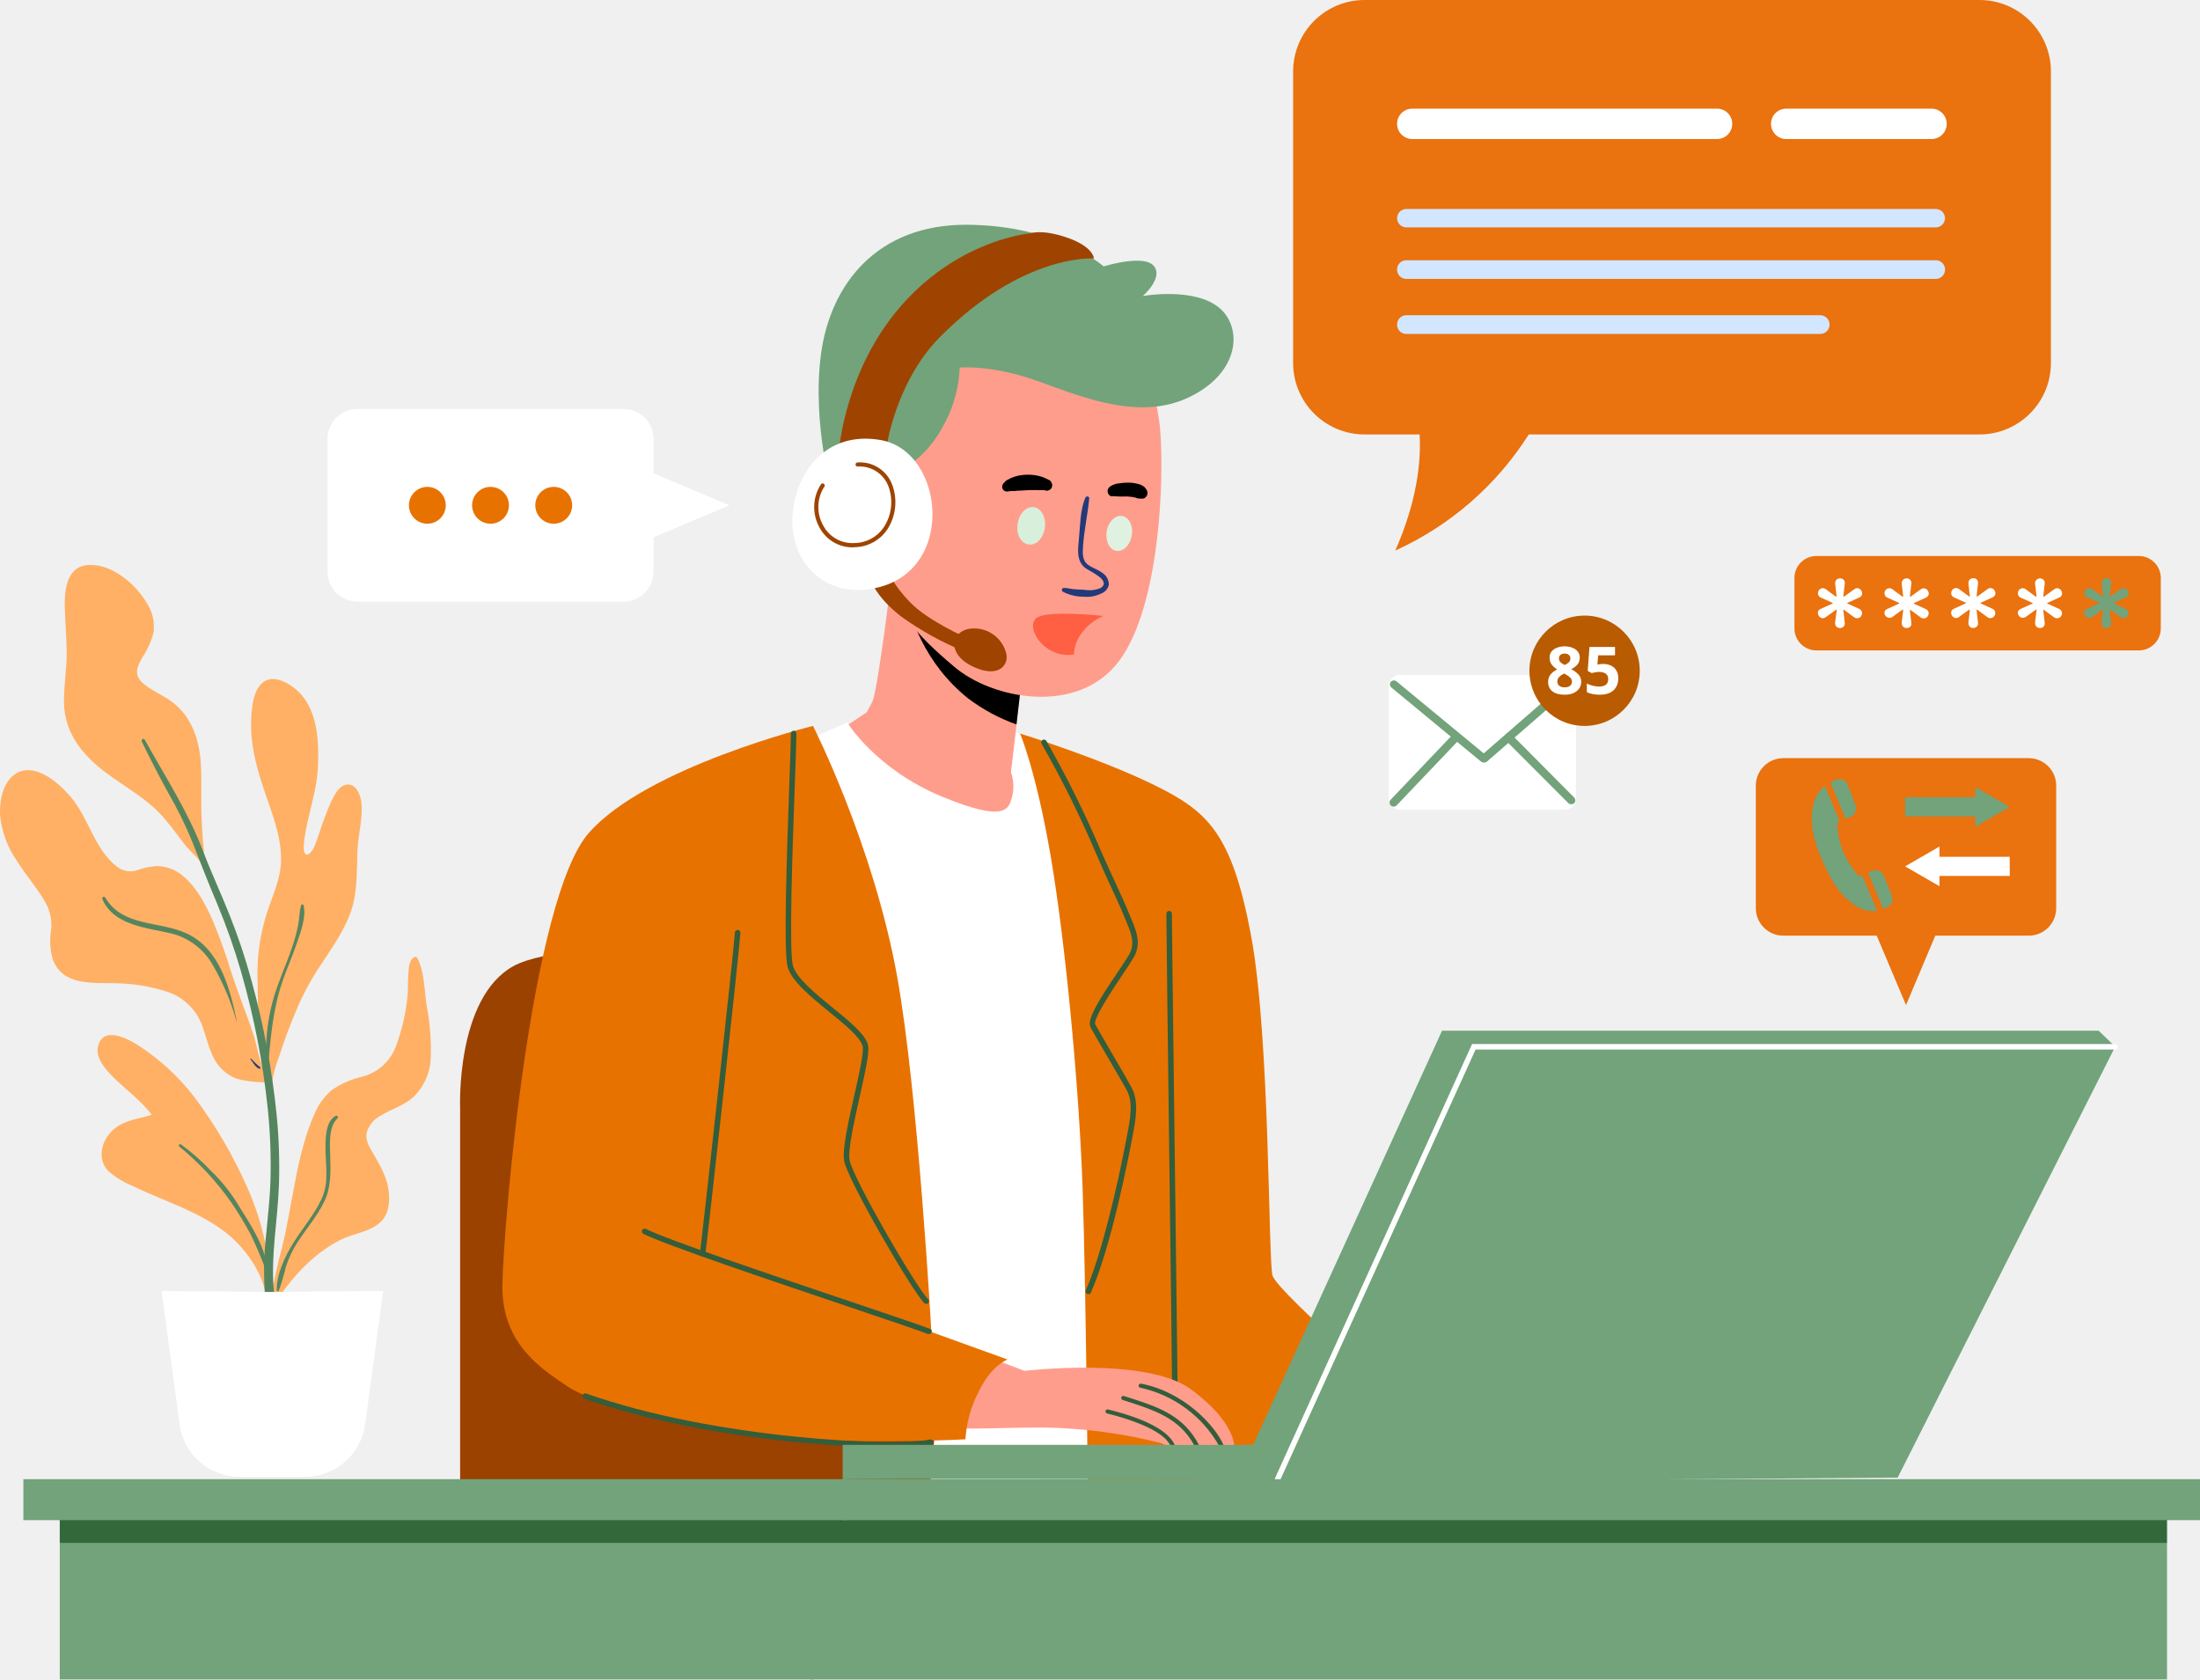
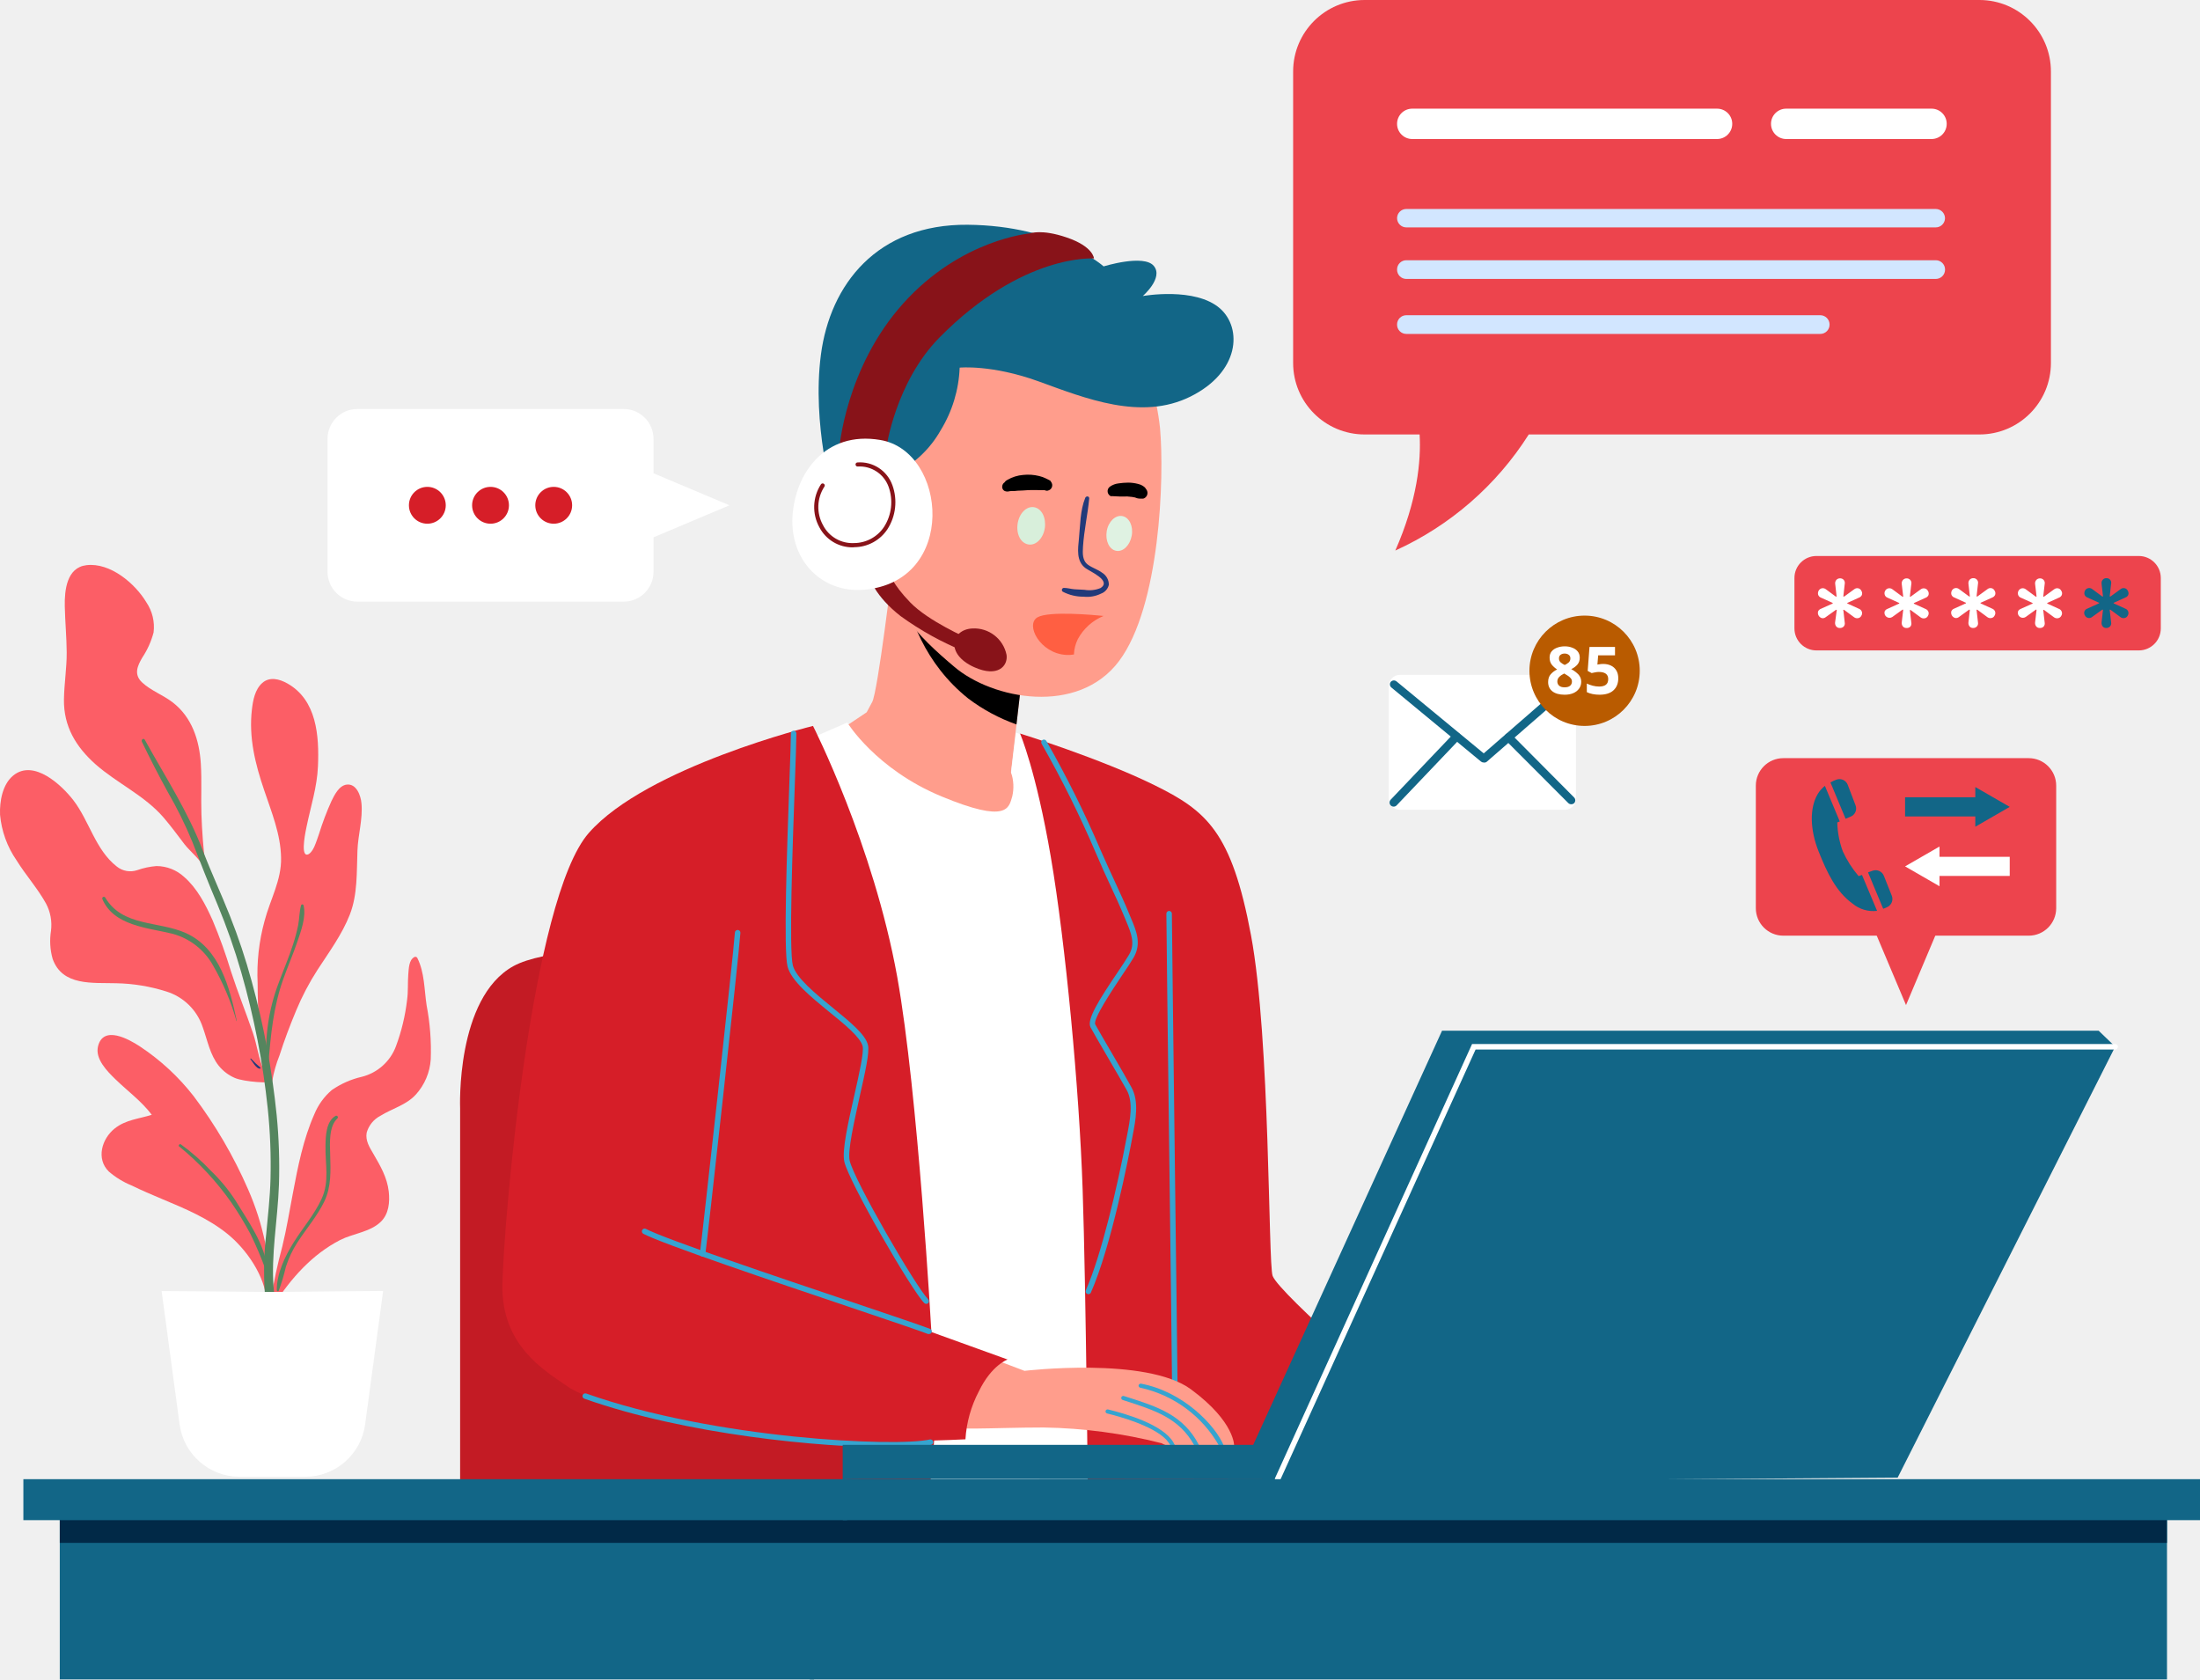
<svg xmlns="http://www.w3.org/2000/svg" viewBox="0 0 400.06 305.38">
  <defs>
-     <style>.cls-1{isolation:isolate;}.cls-2{fill:#ea720f;}.cls-16,.cls-3{fill:#72a37b;}.cls-19,.cls-4{fill:#fff;}.cls-5{fill:#9b4200;}.cls-6{fill:#ff9d8c;}.cls-7{fill:#e87200;}.cls-8{fill:#335d3b;}.cls-9{fill:#223a7a;}.cls-10{fill:#dff2e2;}.cls-11{fill:#d8efdb;}.cls-12{fill:#ff5f42;}.cls-13{fill:#9e4400;}.cls-14{fill:#ffb064;}.cls-15{fill:#55855e;}.cls-16{mix-blend-mode:multiply;}.cls-17{fill:#d2e6ff;}.cls-18{fill:#b95b00;}.cls-19{font-size:12px;font-family:Quicksand-Bold, Quicksand Bold;font-weight:700;}</style>
+     <style>.cls-1{isolation:isolate;}.cls-2{fill:#ed444d;}.cls-16,.cls-3{fill:#126687;}.cls-19,.cls-4{fill:#fff;}.cls-5{fill:#c31b24;}.cls-6{fill:#ff9d8c;}.cls-7{fill:#d61e28;}.cls-8{fill:#36a4d0;}.cls-9{fill:#223a7a;}.cls-10{fill:#dff2e2;}.cls-11{fill:#d8efdb;}.cls-12{fill:#ff5f42;}.cls-13{fill:#881319;}.cls-14{fill:#fc5e66;}.cls-15{fill:#55855e;}.cls-16{mix-blend-mode:multiply;}.cls-17{fill:#d2e6ff;}.cls-18{fill:#b95b00;}.cls-19{font-size:12px;font-family:Quicksand-Bold, Quicksand Bold;font-weight:700;}</style>
  </defs>
  <g class="cls-1">
    <g id="Layer_2" data-name="Layer 2">
      <g id="OBJECTS">
        <rect class="cls-2" x="319.29" y="137.86" width="54.62" height="32.28" rx="5" />
        <polygon class="cls-2" points="346.6 182.76 353.67 166 339.53 166 346.6 182.76" />
        <polygon class="cls-3" points="346.43 148.46 359.2 148.46 359.2 150.33 365.46 146.72 359.2 143.11 359.2 144.97 346.43 144.97 346.43 148.46" />
        <polygon class="cls-4" points="365.46 155.8 352.69 155.8 352.69 153.93 346.43 157.54 352.69 161.15 352.69 159.28 365.46 159.28 365.46 155.8" />
        <path class="cls-3" d="M338.59,159.09l-.61.22a19.1,19.1,0,0,1-2.88-4.52,16.41,16.41,0,0,1-1-5.24l.45-.18-2.7-6.47a5.48,5.48,0,0,0-1.31,1.49c-1.53,2.59-1.38,6.55.16,10.42s3.18,7.33,6.18,9.5a5.9,5.9,0,0,0,4.46,1.32Z" />
        <path class="cls-3" d="M340.53,158.33l-.84.3,2.76,6.62a5.44,5.44,0,0,0,.84-.36,1.62,1.62,0,0,0,.73-2l-1.45-3.64A1.61,1.61,0,0,0,340.53,158.33Z" />
        <path class="cls-3" d="M333.94,141.77a6.13,6.13,0,0,0-1.08.51l2.75,6.6.93-.39a1.59,1.59,0,0,0,.88-2.06L336,142.7A1.61,1.61,0,0,0,333.94,141.77Z" />
        <path class="cls-5" d="M83.67,276V201.52s-.83-20.07,9.72-25.86,55-2.69,55-2.69V276Z" />
        <path class="cls-6" d="M162.32,103.24s-2.69,22.55-3.72,24.42l-1,1.86L152.39,133s9.93,14.07,22.14,16.35,11.17-5,11.17-5l-1.86-3.93L186.32,119S164.18,108.83,162.32,103.24Z" />
        <path class="cls-4" d="M146,134.9l8.07-3.52s5.17,8.48,17.17,13.45,12.2,2.07,12.83,0a7.88,7.88,0,0,0-.21-4.35l.89-7.24,4.79,1.6,16.66,134.75-42.82,2.07Z" />
        <path class="cls-7" d="M185.49,133.38s2.9,6.69,5.59,22.41,5.17,42.21,5.79,60.42,1,59.79,1,59.79h54c.62,0,4.34-20.48,4.34-20.48S232.67,235.31,231.42,232c-.82-2.21-.41-43.1-3.93-61.93s-8.07-22.62-17.58-27.31C200.07,137.91,185.49,133.38,185.49,133.38Z" />
        <path class="cls-8" d="M213.63,252.29a.5.5,0,0,1-.5-.5c0-1.48-.26-22.49-.52-42.82s-.51-41.35-.51-42.83a.5.5,0,0,1,.5-.5.5.5,0,0,1,.5.5c0,1.48.26,22.49.51,42.82s.52,41.35.52,42.83A.5.5,0,0,1,213.63,252.29Z" />
        <path class="cls-5" d="M106.05,247.24,105.63,276h62.9s2.69-24.41,1.65-26.69S106.05,247.24,106.05,247.24Z" />
        <path d="M176.05,127a32.64,32.64,0,0,0,8.79,4.73L186.32,119s-16.63-7.62-22.27-13.29C165.23,112.12,168.13,120.65,176.05,127Z" />
        <path class="cls-6" d="M205.77,61.24a44.86,44.86,0,0,1,5.17,16.55c.83,9.11,0,32.49-7.45,42.42s-23,7-30,1C167,115.73,160.67,109.66,159,97.66s3.52-34.76,18.21-39.52S205.77,61.24,205.77,61.24Z" />
        <path class="cls-6" d="M224.43,263s-.73,0-1.84,0h-.85l-3.68-.1-.88,0c-1.3,0-2.41.13-3.45.07h0c-.22,0-.54,0-.8,0a1.94,1.94,0,0,1-.33,0,4.86,4.86,0,0,1-1.37-.54,93,93,0,0,0-21.46-2.86c-9.24,0-17.53.67-18.88-.46s-2.18-12.76,5.71-13.52l9.7,3.68s22.15-2.63,30.27,3.36S224.43,263,224.43,263Z" />
        <path class="cls-8" d="M213.7,262.89c-.22,0-.54,0-.8,0a9.39,9.39,0,0,0-.85-1.14c-2.5-2.55-8.54-4.2-10.73-4.73a.38.38,0,0,1-.28-.45.38.38,0,0,1,.46-.28c3.19.77,10,2.74,11.88,6C213.44,262.38,213.6,262.69,213.7,262.89Z" />
        <path class="cls-8" d="M218.07,262.85c-.29,0-.59,0-.88,0-2.73-5-7.2-6.41-12.72-8.18l-.33-.11a.38.38,0,0,1-.23-.48.37.37,0,0,1,.47-.23l.32.1C210.54,255.8,215.23,257.3,218.07,262.85Z" />
        <path class="cls-8" d="M222.59,263h-.85a21.79,21.79,0,0,0-14.38-10.66.38.38,0,0,1-.31-.44.4.4,0,0,1,.44-.3C215,253,221,259.05,222.59,263Z" />
        <path class="cls-3" d="M162.82,86.06a19.36,19.36,0,0,0,8.23-7.81,23.45,23.45,0,0,0,3.46-11.4s5.84-.59,14.36,2.5,18.65,7.21,27.61,2.76,9.44-12.4,5.4-16c-4.53-4-14.07-2.28-14.07-2.28s3.82-3.3,2-5.48-9.12.09-9.12.09-8.27-7.43-24.74-7.57-25,10.87-26.67,23.62,2.21,25.83,2.21,25.83Z" />
        <path class="cls-9" d="M197.35,90.52c-.94,2.3-.91,5-1.15,7.41-.18,1.89-.53,4.11,1.21,5.39.83.61,4.76,2.26,2.74,3.6a5.32,5.32,0,0,1-2.94.33l-1.82-.1c-.65-.05-1.28-.25-1.93-.25a.38.38,0,0,0-.19.7,8.11,8.11,0,0,0,3.79.9,5.73,5.73,0,0,0,3.14-.55,2.25,2.25,0,0,0,1.44-1.61,2.56,2.56,0,0,0-1.24-2.21c-.78-.58-1.74-.86-2.53-1.42-1.09-.78-1-2.11-.93-3.33.19-2.94.86-5.83,1.13-8.76,0-.45-.58-.45-.72-.1Z" />
        <path class="cls-10" d="M205.8,97.4c-.31,1.75-1.57,3-2.83,2.76s-2-1.82-1.72-3.56,1.58-3,2.84-2.76S206.11,95.66,205.8,97.4Z" />
        <path class="cls-11" d="M190,96c-.28,1.88-1.6,3.24-3,3s-2.23-1.89-1.95-3.77,1.61-3.24,3-3S190.25,94.14,190,96Z" />
        <path d="M202.12,90.21a28.33,28.33,0,0,0,2.92.07l.7.07c.16,0-.31,0-.08,0l.15,0,.36.07c.21,0,.41.13.62.18a2.38,2.38,0,0,0,.59.07l.31,0-.2,0a2.08,2.08,0,0,0,.4,0,1.07,1.07,0,0,0,.74-1.3,1,1,0,0,0-.21-.42l-.13-.17.12.14a1.09,1.09,0,0,0-.13-.17.58.58,0,0,0-.22-.22l-.23-.18a2.93,2.93,0,0,0-.9-.36,7.12,7.12,0,0,0-1.78-.23,13,13,0,0,0-1.76.14,3.42,3.42,0,0,0-1.51.56,1,1,0,0,0-.46,1,1,1,0,0,0,.7.81Z" />
        <path d="M191.08,87.45a3,3,0,0,0-.4-.21c-.12-.06-.44-.22-.2-.09l-.26-.14a5.66,5.66,0,0,0-1.25-.45,8.39,8.39,0,0,0-2.91-.2,6.75,6.75,0,0,0-2.87.9,1.54,1.54,0,0,0-.36.25l-.21.28.06-.09a1,1,0,0,0-.44.84.84.84,0,0,0,.45.74,1.27,1.27,0,0,0,1,0h-.53a1.71,1.71,0,0,0,.78,0l.11,0c-.17,0,.28,0,.33,0s.36,0,0,0l.18,0,.47-.05c.68,0,1.36-.08,2-.11s1.28,0,1.92,0l.81,0c.16,0,.09,0,0,0l.17,0,.33.11a1,1,0,0,0,.74-1.75Z" />
        <path class="cls-12" d="M196,116.21a9.36,9.36,0,0,1,4.68-4.21c-1.74-.18-9.92-.93-12,.24-2.31,1.31.43,6.59,5.22,6.85a6.23,6.23,0,0,0,1.39-.08A6.89,6.89,0,0,1,196,116.21Z" />
        <path class="cls-13" d="M158.18,105.1s.83,3.21,5.59,6.93a55,55,0,0,0,11.65,6.45l.56-2.41s-7.14-3.1-10.45-6.52-3.73-5.27-3.73-5.27Z" />
        <path class="cls-13" d="M176.8,114.28a6,6,0,0,1,6.24,4.81c.27,2-1.58,4.16-5.88,2.23C171.81,118.92,173,114.46,176.8,114.28Z" />
        <path class="cls-13" d="M161.18,81.41s1.66-11.89,9.62-20C186,46,198.94,47,198.94,47s-.1-2.18-5-3.83c-4.57-1.56-6.62-.73-6.62-.73s-12.52,1-23.07,12.73S152.6,81.72,152.6,81.72Z" />
        <path class="cls-4" d="M160.05,80c-10-1.69-15.52,6.1-15.94,14s5.3,13.84,12.94,13.24C174.22,105.83,172.25,82,160.05,80Z" />
        <path class="cls-13" d="M155.08,99.53A6.79,6.79,0,0,1,149,95.88a7.59,7.59,0,0,1,.29-7.82.37.37,0,0,1,.52-.09.36.36,0,0,1,.1.52,6.79,6.79,0,0,0-.25,7,6,6,0,0,0,5.66,3.26,6.57,6.57,0,0,0,5.43-2.93,8.3,8.3,0,0,0,.82-7.35A5.59,5.59,0,0,0,156,84.83a.37.37,0,0,1-.42-.32.36.36,0,0,1,.32-.42,6.26,6.26,0,0,1,6.38,4.14,9.08,9.08,0,0,1-.9,8,7.29,7.29,0,0,1-6,3.27Z" />
        <path class="cls-7" d="M147.84,132s-30.21,7.45-40.76,19.45-15.52,71.17-15.72,82.14,7.44,15.51,12,18.62,24.62,8.69,40.75,9.51,31.45,0,31.45,0A21.57,21.57,0,0,1,178,253c2.31-4.79,5.23-5.79,5.23-5.79l-13.86-5s-2.43-43.5-6.21-64.56C158.8,153.52,147.84,132,147.84,132Z" />
        <path class="cls-8" d="M197.91,235.33a.46.46,0,0,1-.2-.05.49.49,0,0,1-.26-.65c2.83-6.39,5.76-18.93,7.41-27.72l.14-.71c.5-2.59,1.12-5.81-.12-8-.63-1.13-2.06-3.59-3.44-5.95s-2.77-4.77-3.14-5.46c-.73-1.35,1.56-5,4.88-9.91.9-1.34,1.67-2.49,2.13-3.28,1.18-2,.39-3.92-.52-6.09l-.31-.75c-.83-2-1.77-4.07-2.68-6l-1.11-2.42L199.23,155a192.92,192.92,0,0,0-9.82-19.76.5.5,0,0,1,.17-.69.51.51,0,0,1,.69.17,193,193,0,0,1,9.87,19.87l1.46,3.26,1.11,2.41c.91,2,1.86,4,2.69,6.07l.31.74c.93,2.21,1.89,4.51.46,7-.47.81-1.25,2-2.16,3.33-1.73,2.59-5.33,8-4.84,8.88.37.68,1.71,3,3.14,5.44s2.81,4.83,3.44,6c1.42,2.54.76,6,.23,8.71l-.13.7c-.6,3.21-3.79,19.6-7.49,27.94A.49.49,0,0,1,197.91,235.33Z" />
        <path class="cls-8" d="M168.42,237.09a.5.5,0,0,1-.35-.15c-2.35-2.37-13.69-22-14.53-25.69-.47-2,.7-7.15,1.82-12.11.87-3.84,1.76-7.81,1.51-8.89-.38-1.6-3.28-4-6.09-6.26-3.38-2.77-6.88-5.63-7.56-8.21-.77-2.93-.11-21.26.32-33.4.16-4.36.28-7.81.28-9a.5.5,0,0,1,.5-.51h0a.5.5,0,0,1,.5.5c0,1.25-.12,4.71-.28,9.08-.41,11.34-1.09,30.32-.36,33.11.6,2.26,4.13,5.14,7.24,7.68s6,4.88,6.42,6.81c.31,1.3-.53,5-1.51,9.34-1,4.62-2.23,9.86-1.82,11.66.83,3.62,12,22.89,14.27,25.21a.51.51,0,0,1,0,.71A.51.51,0,0,1,168.42,237.09Z" />
        <path class="cls-8" d="M127.77,228.5h-.07a.52.52,0,0,1-.43-.57c.37-2.6,6.11-54.4,6.37-58.37a.5.5,0,0,1,.54-.46.49.49,0,0,1,.46.53c-.26,4-6,55.84-6.38,58.44A.5.5,0,0,1,127.77,228.5Z" />
        <path class="cls-8" d="M168.94,242.57a.46.46,0,0,1-.19,0c-1.27-.51-6.89-2.41-14-4.81-14.36-4.84-34-11.47-37.76-13.41a.5.5,0,1,1,.46-.89c3.67,1.91,24.1,8.8,37.62,13.35,7.13,2.41,12.76,4.31,14.06,4.83a.5.5,0,0,1,.27.66A.49.49,0,0,1,168.94,242.57Z" />
        <path class="cls-8" d="M162,263.19c-12.64,0-37.14-2.27-55.75-8.86a.49.49,0,0,1-.3-.63.51.51,0,0,1,.64-.31c23.51,8.32,56.39,9.74,62.51,8.36a.51.51,0,0,1,.6.38.5.5,0,0,1-.38.6A39.65,39.65,0,0,1,162,263.19Z" />
        <path class="cls-14" d="M17.4,139c3.93,3.45,8.9,5.66,12.34,9.65,1.35,1.57,2.57,3.24,3.83,4.89.91,1.19,3.35,3.18,3.75,4.69.18.66.14-.24,0-.9a.32.32,0,0,0,0-.09c-.34-3.05-.59-6.11-.69-9.17s.08-6.13-.11-9.19c-.27-4.31-1.62-8.48-5.14-11.18-1.72-1.32-3.93-2.12-5.51-3.58s-.9-3,0-4.54A15.26,15.26,0,0,0,27.93,115a8,8,0,0,0-1.31-5.47c-2.05-3.44-6.59-7.28-10.9-6.76-3.58.42-4,4.56-3.94,7.45s.33,5.6.35,8.4-.46,5.71-.5,8.58C11.56,132.1,13.82,135.82,17.4,139Z" />
        <path class="cls-14" d="M53.85,183.76a46.68,46.68,0,0,1,3.89-7.41c2.11-3.25,4.46-6.42,5.88-10.06s1.23-7.69,1.38-11.6c.1-2.88,1-5.74.73-8.63-.12-1.38-.91-3.62-2.7-3.39-1.39.18-2.22,1.91-2.76,3a52.68,52.68,0,0,0-2.27,6c-.27.78-.53,1.59-.87,2.35-.2.44-.83,1.52-1.43,1.37-1-.25-.09-4.4.06-5.13.76-3.69,1.9-7.13,2.06-10.93.23-5.5-.2-12.06-5.59-15.07-1.41-.79-3.19-1.26-4.53-.08S46,127.35,45.81,129c-.6,5.09.6,9.91,2.23,14.69,1.34,4,3,8,3.07,12.26.11,4.07-2,7.67-3,11.51a36.24,36.24,0,0,0-1.26,11.36c0,2.48.08,4.94.26,7.42.16,2.28.36,4.55.64,6.82.06.46.11.94.17,1.42C47,192.38,46.74,190,46,187.85c-1.28-3.77-2.78-7.45-4-11.23a95,95,0,0,0-3.34-9.28c-1.26-2.82-2.79-5.8-5.15-7.86a7.48,7.48,0,0,0-5.06-2,13.85,13.85,0,0,0-3.48.74,3.91,3.91,0,0,1-3.74-.66c-3.86-3-5-8.29-7.89-12.05C11.2,142.74,6.15,138,2.43,141c-2,1.62-2.52,4.75-2.42,7.16a17.27,17.27,0,0,0,3,8.28c1.66,2.68,3.82,5.08,5.35,7.84a8.29,8.29,0,0,1,.91,5,11.88,11.88,0,0,0,.3,5.07c1.77,5,7.29,4.31,11.59,4.44a32.16,32.16,0,0,1,9.09,1.5,10.13,10.13,0,0,1,6.63,6.53c.85,2.36,1.31,5,2.92,7A7.62,7.62,0,0,0,42.68,196c1.67.74,6.78,1.06,6.82.59a23.41,23.41,0,0,1,1.33-4.69C51.7,189.16,52.73,186.45,53.85,183.76Z" />
        <path class="cls-14" d="M77.58,182.82c-.44-2.87-.36-6-1.71-8.66a.4.4,0,0,0-.53-.13c-1,.54-1,2.11-1.09,3.07-.13,1.59,0,3.19-.23,4.78a36.07,36.07,0,0,1-2,8.32,8.94,8.94,0,0,1-6.22,5.6,15.87,15.87,0,0,0-5.45,2.4,11.49,11.49,0,0,0-3.19,4.41c-2,4.5-3,9.54-3.9,14.36-.63,3.24-1.14,6.5-1.93,9.7a96.93,96.93,0,0,0-2.08,9.68c-.07.17-.16.33-.23.5-.2.49.56.75.83.34,3.11-4.78,6.89-9.07,12-11.71,2.34-1.19,5.43-1.43,7.38-3.3,1.48-1.42,1.68-3.59,1.46-5.53-.29-2.54-1.51-4.63-2.77-6.8-.7-1.19-1.52-2.46-1.24-3.9a5,5,0,0,1,2.52-3.07c2.15-1.33,4.66-1.93,6.42-3.85a10.56,10.56,0,0,0,2.71-6.41A43.59,43.59,0,0,0,77.58,182.82Z" />
        <path class="cls-14" d="M35.22,199.33a41.08,41.08,0,0,0-9.78-9.05c-2-1.32-6.67-3.93-7.62,0-.55,2.28,1.68,4.52,3.15,5.95,2.21,2.15,4.76,4,6.63,6.48-2.31.74-4.72.88-6.73,2.48-2.37,1.88-3.43,5.53-1.08,7.84a15,15,0,0,0,4.09,2.51c1.86.9,3.75,1.72,5.65,2.51,4.11,1.72,8.27,3.46,11.77,6.27s6.93,7.71,7.21,12.38c0,.44-.14,0,.13-.16.14.13.63-.11.63-.37a49.32,49.32,0,0,0-4.15-19.89A83.1,83.1,0,0,0,35.22,199.33Z" />
        <path class="cls-15" d="M25.75,134.77c1.51,3.14,3.09,6.21,4.77,9.27a73.94,73.94,0,0,1,4.44,9c1.49,3.87,3,7.68,4.62,11.52a114.5,114.5,0,0,1,4.28,12.2,144.48,144.48,0,0,1,4.83,24.81,99.8,99.8,0,0,1,.5,12.82c-.09,3.35-.47,6.66-.78,10a58.77,58.77,0,0,0-.27,10.44c.24,2.91.7,6.36,3,8.43a.52.52,0,0,0,.81-.62c-2.67-5.5-2.52-11.48-2-17.44.28-3.29.67-6.56.78-9.86a97.83,97.83,0,0,0-.42-12.58,147.81,147.81,0,0,0-4.54-24.32,110,110,0,0,0-4-12c-1.56-3.94-3.36-7.78-4.87-11.74-2.73-7.17-6.89-13.52-10.58-20.2-.19-.35-.69,0-.52.3Z" />
        <path class="cls-15" d="M48.81,193.38c.43-5.22.9-10.25,2.66-15.22.82-2.33,1.81-4.58,2.6-6.92.66-1.92,1.64-4.57,1.13-6.61a.23.23,0,0,0-.45,0c-.34,1.17-.3,2.45-.54,3.65a31.9,31.9,0,0,1-.92,3.45c-.77,2.41-1.78,4.72-2.65,7.09a35.1,35.1,0,0,0-2.19,14.56.18.18,0,0,0,.36,0Z" />
        <path class="cls-15" d="M18.57,163.39c2.07,5,8.3,5.29,12.83,6.41a12,12,0,0,1,7.35,5.77A44.37,44.37,0,0,1,43,185.66s.06,0,.06,0c-1.27-6-3.09-13.22-9.27-16-5-2.23-11.49-1.11-14.66-6.46-.15-.26-.64-.09-.51.22Z" />
        <path class="cls-9" d="M45.54,192.59c.24.33.47.68.72,1a2.57,2.57,0,0,0,.42.45.93.93,0,0,0,.57.29.13.13,0,0,0,.11-.19,2.3,2.3,0,0,0-.43-.39l-.45-.4c-.28-.27-.55-.57-.83-.85-.06-.05-.16,0-.11.09Z" />
        <path class="cls-15" d="M32.58,208.46a50.79,50.79,0,0,1,9.49,10.21,62,62,0,0,1,3.46,5.69,65.54,65.54,0,0,1,2.79,6.58c.07.17.38.18.35,0-.49-4.71-3.47-8.74-5.86-12.66a30.41,30.41,0,0,0-4.44-5.37,39.16,39.16,0,0,0-5.47-4.82c-.24-.18-.55.22-.32.41Z" />
        <path class="cls-15" d="M61,202.92c-1.72,1-1.78,3.7-1.81,5.43-.07,3.34.76,6.47-.71,9.65-1.32,2.87-3.43,5.27-5.09,7.93-1.56,2.5-3.09,5.69-3.06,8.69,0,.17.27.27.35.1a34.53,34.53,0,0,0,1.3-4.35,18.75,18.75,0,0,1,2.12-4.48c1.6-2.47,3.56-4.72,4.86-7.39s1.17-5.58,1.08-8.63c-.06-1.94-.26-5.05,1.31-6.49a.29.29,0,0,0-.35-.46Z" />
        <path class="cls-4" d="M49.53,234.93c-6.93-.09-20.14-.17-20.14-.17L32.66,259a11,11,0,0,0,10.9,9.53H55.5A11,11,0,0,0,66.4,259l3.27-24.26S56.46,234.84,49.53,234.93Z" />
        <polygon class="cls-3" points="384.63 190.34 345.08 268.69 229.77 269.52 265.36 189.24 384.63 190.34" />
        <path class="cls-3" d="M153.24,269l0-6.27h74.65l34.34-75.31H381.63l3,2.89H268L232.32,269S153.24,268.82,153.24,269Z" />
        <path class="cls-3" d="M324.75,233.58c-1.3,3.91-8.37,6.92-15.79,6.74s-12.38-3.51-11.07-7.41,8.37-6.93,15.79-6.74S326.06,229.67,324.75,233.58Z" />
        <path class="cls-4" d="M232.32,269.47a.54.54,0,0,1-.21-.05.49.49,0,0,1-.24-.66l35.82-78.92H384.63a.5.5,0,0,1,.5.5.5.5,0,0,1-.5.5H268.33l-35.55,78.33A.51.51,0,0,1,232.32,269.47Z" />
        <rect class="cls-3" x="10.87" y="274.97" width="137.17" height="30.41" />
        <rect class="cls-3" x="147.26" y="274.97" width="246.8" height="30.41" />
        <polygon class="cls-16" points="148.04 274.97 147.26 274.97 10.87 274.97 10.87 280.55 147.26 280.55 148.04 280.55 394.06 280.55 394.06 274.97 148.04 274.97" />
        <rect class="cls-3" x="4.25" y="268.97" width="149.79" height="7.45" />
        <rect class="cls-3" x="153.26" y="268.97" width="246.8" height="7.45" />
        <rect class="cls-4" x="59.56" y="74.37" width="59.28" height="35.03" rx="5.43" />
        <polygon class="cls-4" points="132.64 91.88 114.45 84.21 114.45 99.56 132.64 91.88" />
        <circle class="cls-7" cx="77.71" cy="91.88" r="3.35" />
        <circle class="cls-7" cx="89.2" cy="91.88" r="3.35" />
        <circle class="cls-7" cx="100.69" cy="91.88" r="3.35" />
        <path class="cls-2" d="M359.94,0H248.15a13,13,0,0,0-13,13V66a13,13,0,0,0,13,13h10c.28,4.81-.41,12-4.42,21.11A56.26,56.26,0,0,0,278,79h81.95a13,13,0,0,0,13-13V13A13,13,0,0,0,359.94,0Z" />
        <path class="cls-4" d="M312.25,25.28H256.8a2.76,2.76,0,0,1-2.75-2.76h0a2.75,2.75,0,0,1,2.75-2.76h55.45A2.75,2.75,0,0,1,315,22.52h0A2.76,2.76,0,0,1,312.25,25.28Z" />
        <path class="cls-17" d="M352,41.35H255.73a1.69,1.69,0,0,1-1.68-1.69h0A1.68,1.68,0,0,1,255.73,38H352a1.69,1.69,0,0,1,1.69,1.69h0A1.69,1.69,0,0,1,352,41.35Z" />
        <path class="cls-17" d="M352,50.72H255.73A1.68,1.68,0,0,1,254.05,49h0a1.68,1.68,0,0,1,1.68-1.68H352A1.69,1.69,0,0,1,353.7,49h0A1.69,1.69,0,0,1,352,50.72Z" />
        <path class="cls-17" d="M331,60.72H255.73A1.68,1.68,0,0,1,254.05,59h0a1.68,1.68,0,0,1,1.68-1.68H331A1.69,1.69,0,0,1,332.7,59h0A1.69,1.69,0,0,1,331,60.72Z" />
        <path class="cls-4" d="M351.25,25.28H324.8a2.76,2.76,0,0,1-2.75-2.76h0a2.75,2.75,0,0,1,2.75-2.76h26.45A2.75,2.75,0,0,1,354,22.52h0A2.76,2.76,0,0,1,351.25,25.28Z" />
        <rect class="cls-4" x="252.55" y="122.72" width="34.03" height="24.52" rx="2" />
        <path class="cls-3" d="M269.78,138.65a.74.74,0,0,1-.48-.18L253,125a.75.75,0,0,1-.11-1,.76.76,0,0,1,1.06-.1l15.86,13.09,15.45-13.44a.75.75,0,0,1,1,1.13l-15.93,13.86A.72.72,0,0,1,269.78,138.65Z" />
        <path class="cls-3" d="M253.43,146.68a.75.75,0,0,1-.54-1.27l11.43-12a.75.75,0,0,1,1.06,0,.75.75,0,0,1,0,1.06l-11.43,12A.78.78,0,0,1,253.43,146.68Z" />
        <path class="cls-3" d="M285.71,146.24a.73.73,0,0,1-.53-.22l-11.39-11.41a.77.77,0,0,1,0-1.07.75.75,0,0,1,1.06,0L286.24,145a.75.75,0,0,1,0,1.06A.74.74,0,0,1,285.71,146.24Z" />
        <circle class="cls-18" cx="288.15" cy="121.97" r="10.03" />
        <text class="cls-19" transform="translate(281.1 126.2)">85</text>
        <rect class="cls-2" x="326.31" y="101.1" width="66.62" height="17.17" rx="4" />
        <path class="cls-4" d="M334.54,114.19a.78.78,0,0,1-.63-.28,1,1,0,0,1-.21-.71L334,111c0-.06,0-.09,0-.11s-.08,0-.14,0L332,112.22a.84.84,0,0,1-.7.18,1,1,0,0,1-.69-1.22.88.88,0,0,1,.52-.48l2.06-.93c.05,0,.08,0,.08-.08s0-.07-.08-.09l-2.06-.93a.86.86,0,0,1-.51-.53,1,1,0,0,1,.09-.73.88.88,0,0,1,.59-.44.9.9,0,0,1,.7.16l1.83,1.35c.06,0,.11,0,.14,0s.05,0,0-.11l-.25-2.22a.92.92,0,0,1,.22-.71.9.9,0,0,1,.68-.28.87.87,0,0,1,.65.28.84.84,0,0,1,.19.71l-.25,2.22c0,.06,0,.1,0,.11s.08,0,.14,0l1.83-1.33a.86.86,0,0,1,.72-.18.79.79,0,0,1,.57.44.86.86,0,0,1,.1.79.9.9,0,0,1-.52.47l-2.05.93q-.09,0-.09.09s0,.06.09.08l2.05.93a.88.88,0,0,1,.52.53.83.83,0,0,1-.1.74.78.78,0,0,1-.57.43.92.92,0,0,1-.72-.15l-1.83-1.35c-.06,0-.1-.05-.14,0s-.05,0,0,.11l.25,2.22a.81.81,0,0,1-.21.71A.9.9,0,0,1,334.54,114.19Z" />
        <path class="cls-4" d="M346.67,114.19a.79.79,0,0,1-.64-.28,1,1,0,0,1-.21-.71l.26-2.22c0-.06,0-.09,0-.11a.13.13,0,0,0-.14,0l-1.83,1.32a.92.92,0,0,1-1.4-1,.9.9,0,0,1,.53-.48l2.05-.93c.06,0,.08,0,.08-.08s0-.07-.08-.09l-2.05-.93a.81.81,0,0,1-.51-.53.9.9,0,0,1,.08-.73.88.88,0,0,1,.59-.44.92.92,0,0,1,.71.16l1.83,1.35a.15.15,0,0,0,.14,0s0,0,0-.11l-.26-2.22a.93.93,0,0,1,.23-.71.88.88,0,0,1,.67-.28.85.85,0,0,1,.65.28.84.84,0,0,1,.2.71l-.26,2.22c0,.06,0,.1,0,.11a.15.15,0,0,0,.14,0l1.83-1.33A.88.88,0,0,1,350,107a.8.8,0,0,1,.58.44.86.86,0,0,1,.1.79.91.91,0,0,1-.53.47l-2.05.93c-.06,0-.08.05-.08.09s0,.06.08.08l2.05.93a.89.89,0,0,1,.53.53.86.86,0,0,1-.1.74.79.79,0,0,1-.58.43.94.94,0,0,1-.72-.15l-1.83-1.35a.13.13,0,0,0-.14,0s0,0,0,.11l.26,2.22a.81.81,0,0,1-.21.71A.9.9,0,0,1,346.67,114.19Z" />
        <path class="cls-4" d="M358.79,114.19a.78.78,0,0,1-.63-.28,1,1,0,0,1-.21-.71l.25-2.22c0-.06,0-.09,0-.11s-.08,0-.14,0l-1.83,1.32a.84.84,0,0,1-.7.18,1,1,0,0,1-.69-1.22.88.88,0,0,1,.52-.48l2.05-.93c.06,0,.09,0,.09-.08s0-.07-.09-.09l-2.05-.93a.86.86,0,0,1-.51-.53,1,1,0,0,1,.09-.73.88.88,0,0,1,.59-.44.9.9,0,0,1,.7.16l1.83,1.35c.06,0,.1,0,.14,0s.05,0,0-.11l-.25-2.22a.92.92,0,0,1,.22-.71.9.9,0,0,1,.68-.28.83.83,0,0,1,.84,1l-.25,2.22c0,.06,0,.1,0,.11s.08,0,.14,0l1.83-1.33a.86.86,0,0,1,.72-.18.79.79,0,0,1,.57.44.86.86,0,0,1,.1.79.9.9,0,0,1-.52.47l-2.05.93q-.09,0-.09.09s0,.06.09.08l2.05.93a.88.88,0,0,1,.52.53.86.86,0,0,1-.1.74.78.78,0,0,1-.57.43.92.92,0,0,1-.72-.15l-1.83-1.35c-.06,0-.11-.05-.14,0s-.05,0,0,.11l.25,2.22a.81.81,0,0,1-.21.71A.9.9,0,0,1,358.79,114.19Z" />
        <path class="cls-4" d="M370.92,114.19a.79.79,0,0,1-.64-.28,1,1,0,0,1-.21-.71l.26-2.22c0-.06,0-.09,0-.11a.13.13,0,0,0-.14,0l-1.83,1.32a.92.92,0,0,1-1.4-1,.91.91,0,0,1,.52-.48l2.06-.93c.06,0,.08,0,.08-.08s0-.07-.08-.09l-2.06-.93a.82.82,0,0,1-.5-.53.9.9,0,0,1,.08-.73.88.88,0,0,1,.59-.44.92.92,0,0,1,.71.16l1.83,1.35a.15.15,0,0,0,.14,0s0,0,0-.11l-.26-2.22a.93.93,0,0,1,.23-.71.88.88,0,0,1,.67-.28.85.85,0,0,1,.65.28.84.84,0,0,1,.2.71l-.26,2.22c0,.06,0,.1,0,.11a.15.15,0,0,0,.14,0l1.83-1.33a.88.88,0,0,1,.72-.18.8.8,0,0,1,.58.44.82.82,0,0,1,.09.79.87.87,0,0,1-.52.47l-2.05.93c-.06,0-.08.05-.08.09s0,.06.08.08l2.05.93a.85.85,0,0,1,.52.53.82.82,0,0,1-.09.74.79.79,0,0,1-.58.43.94.94,0,0,1-.72-.15l-1.83-1.35a.13.13,0,0,0-.14,0s0,0,0,.11l.26,2.22a.84.84,0,0,1-.21.71A.9.9,0,0,1,370.92,114.19Z" />
        <path class="cls-3" d="M383,114.19a.78.78,0,0,1-.63-.28,1,1,0,0,1-.21-.71l.25-2.22c0-.06,0-.09,0-.11s-.08,0-.14,0l-1.83,1.32a.85.85,0,0,1-1.29-.25.86.86,0,0,1-.1-.79.88.88,0,0,1,.52-.48l2.05-.93c.06,0,.09,0,.09-.08s0-.07-.09-.09l-2.05-.93a.86.86,0,0,1-.51-.53,1,1,0,0,1,.09-.73.86.86,0,0,1,.59-.44.9.9,0,0,1,.7.16l1.83,1.35c.06,0,.1,0,.14,0s.05,0,0-.11l-.25-2.22a.92.92,0,0,1,.22-.71.9.9,0,0,1,.68-.28.83.83,0,0,1,.84,1l-.25,2.22c0,.06,0,.1,0,.11s.08,0,.14,0l1.83-1.33a.85.85,0,0,1,.71-.18.79.79,0,0,1,.58.44.86.86,0,0,1,.1.79.9.9,0,0,1-.52.47l-2.05.93q-.09,0-.09.09s0,.06.09.08l2.05.93a.88.88,0,0,1,.52.53.86.86,0,0,1-.1.74.77.77,0,0,1-.58.43.91.91,0,0,1-.71-.15l-1.83-1.35c-.06,0-.11-.05-.14,0s-.05,0,0,.11l.25,2.22a.81.81,0,0,1-.21.71A.9.9,0,0,1,383,114.19Z" />
      </g>
    </g>
  </g>
</svg>
